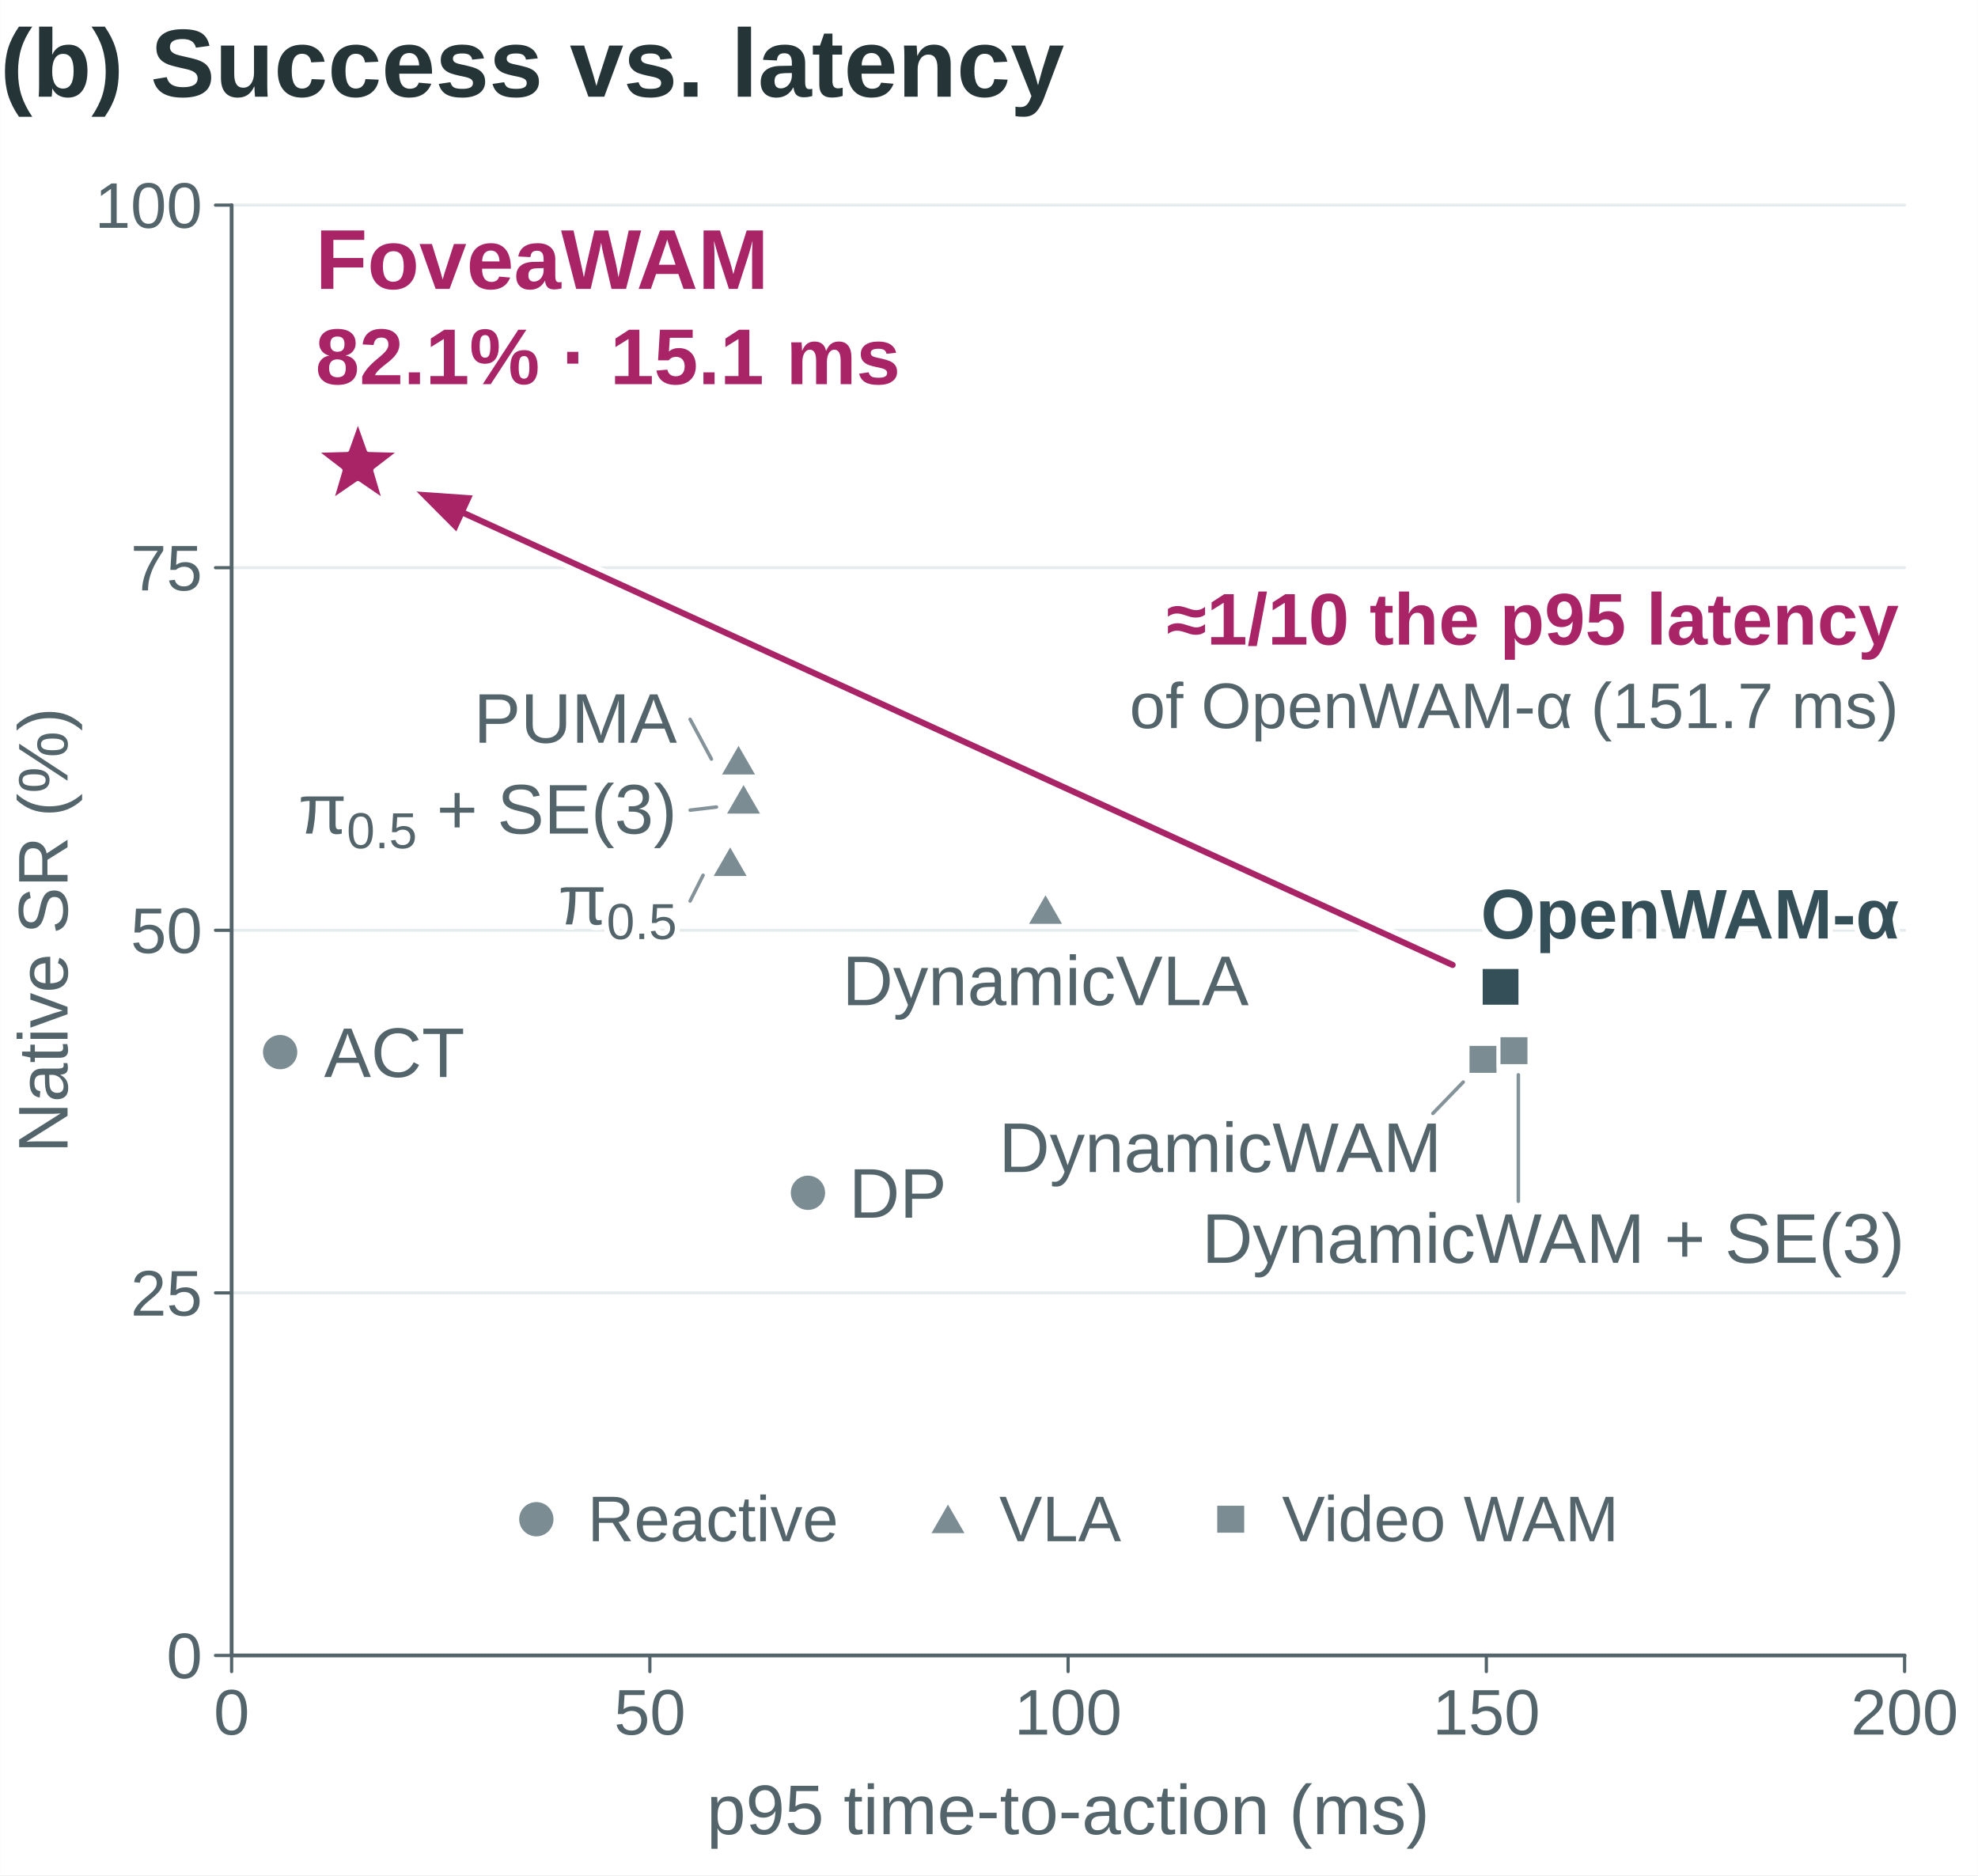
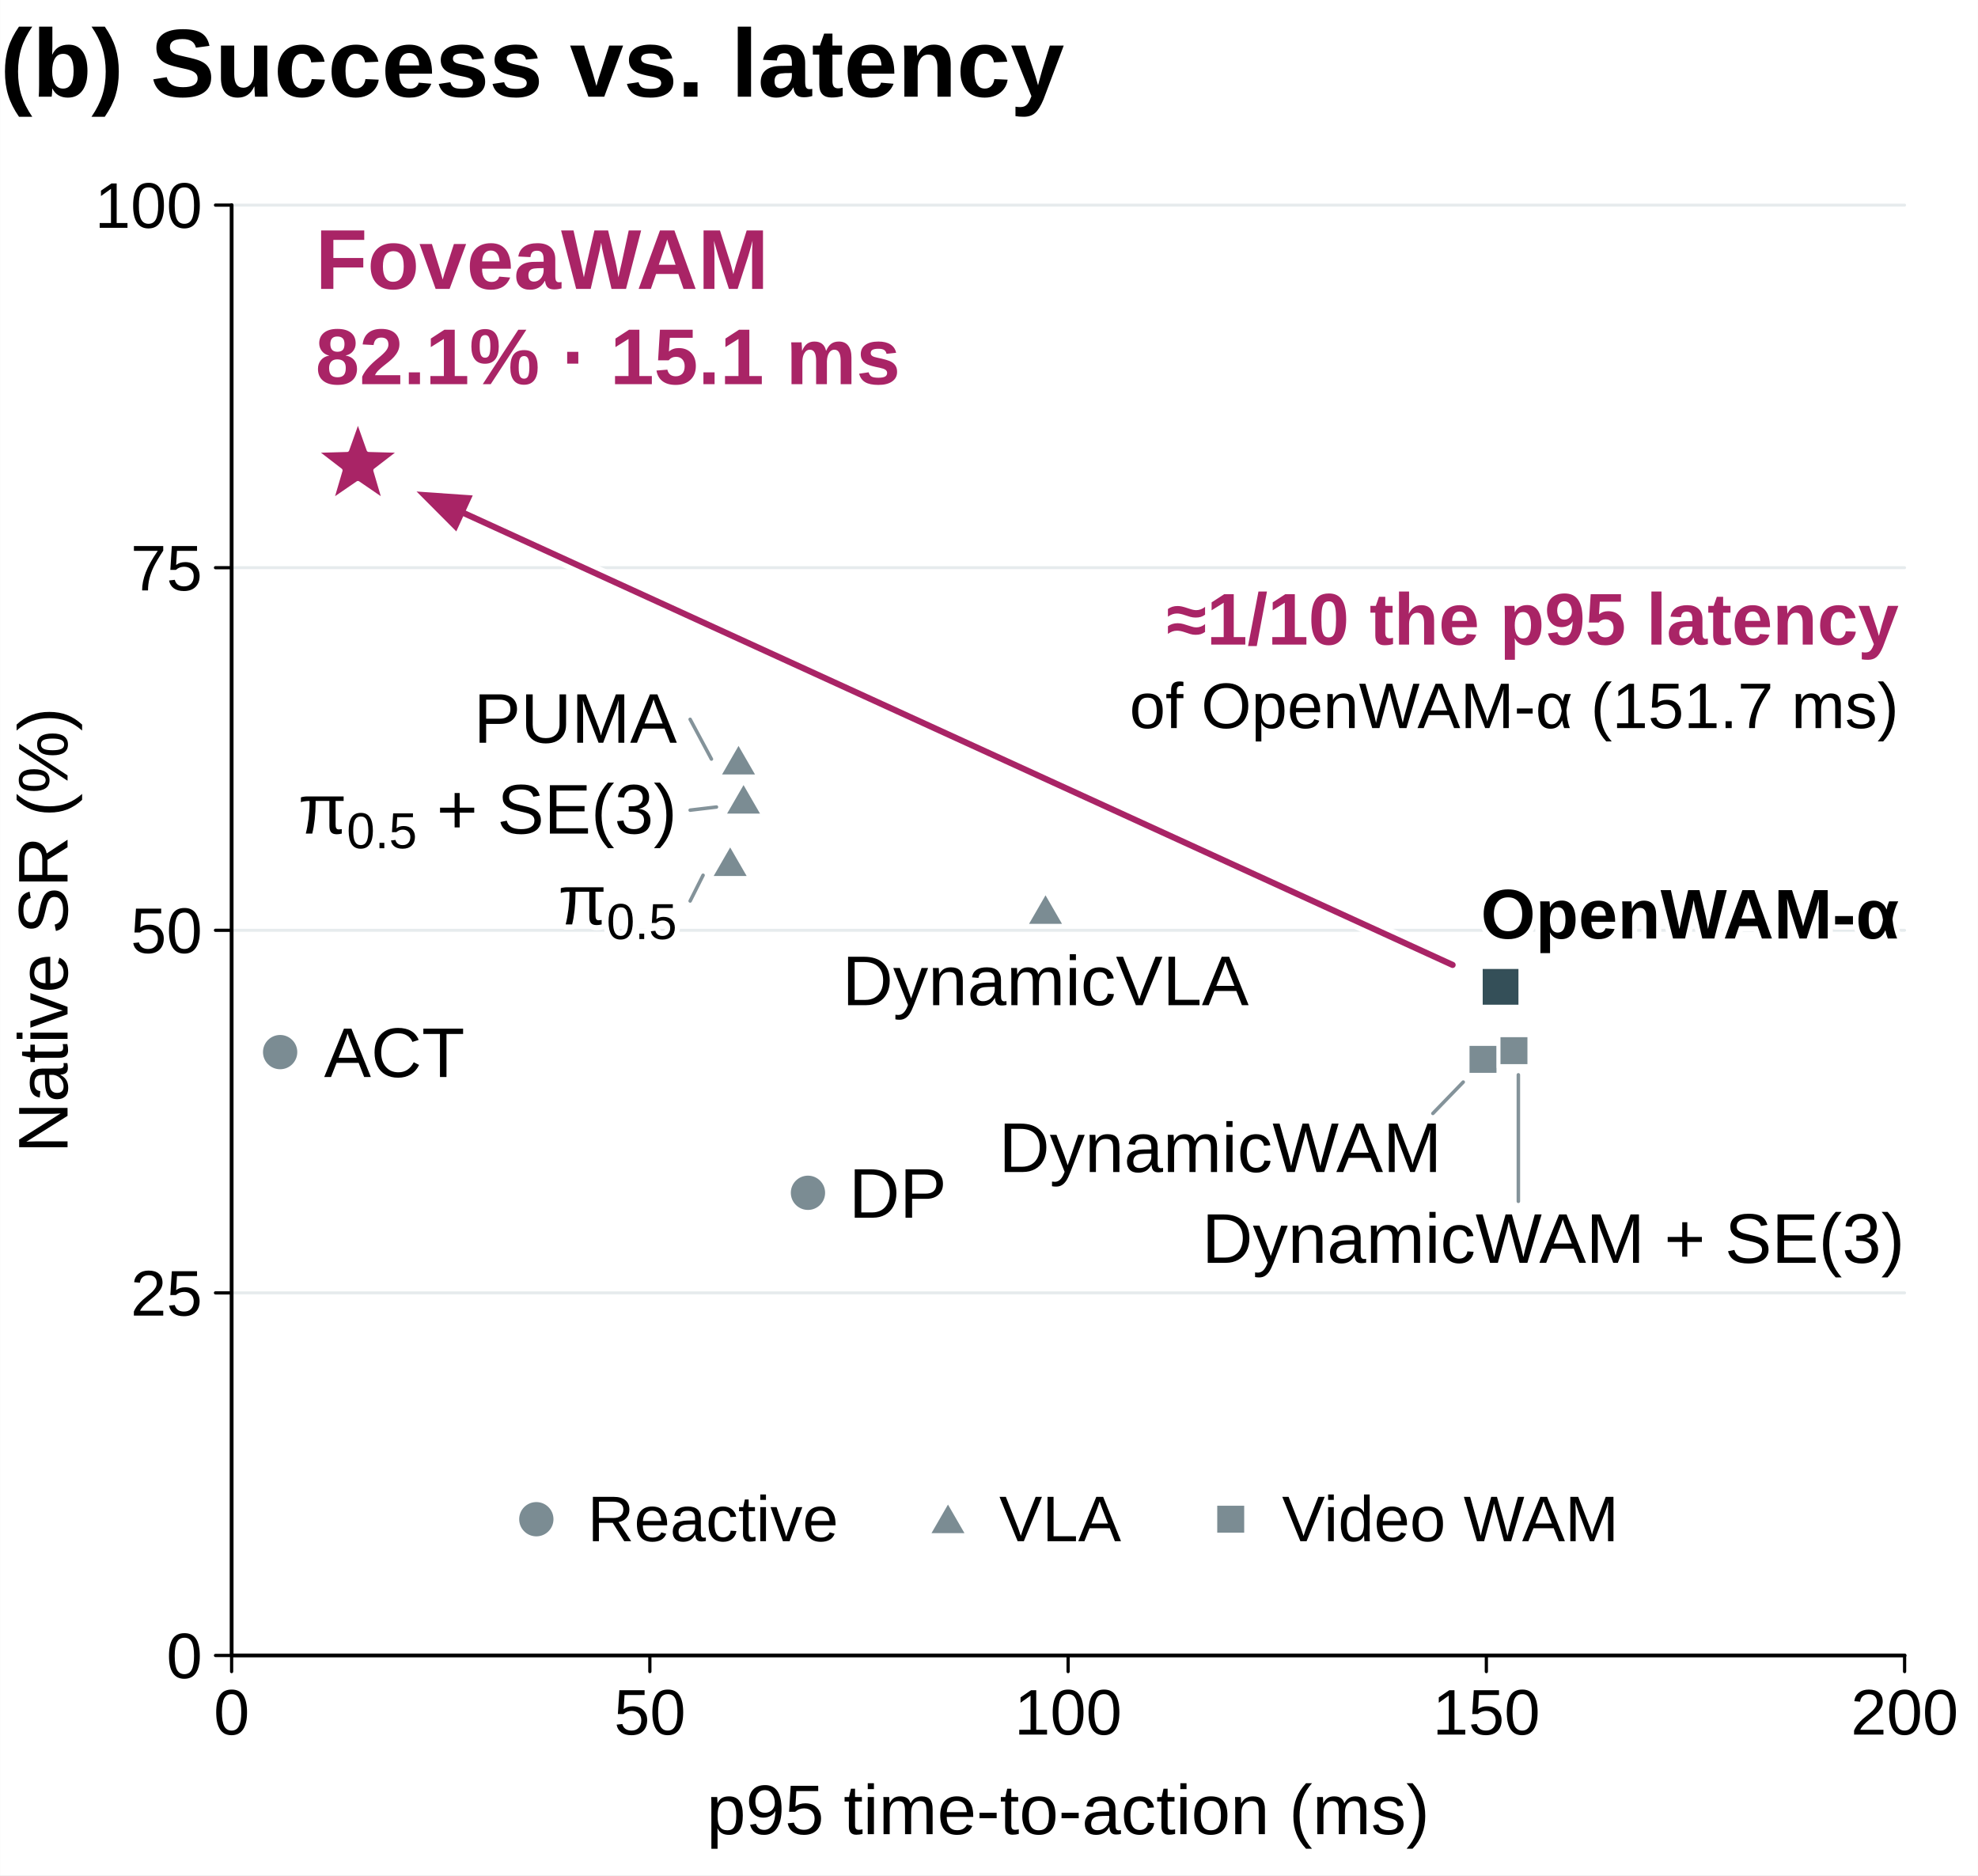
<svg xmlns="http://www.w3.org/2000/svg" width="3.25in" height="3.081in" viewBox="0 0 1350 1280" role="img" font-family="Arial">
  <rect width="1350" height="1280" fill="white" />
  <g id="B_Native_Success_Latency">
-     <text x="0.000" y="66.000" font-size="66" fill="#253436" font-weight="700" text-anchor="start">(b) Success vs. latency</text>
-     <path d="M158.000,1130.000 L147.000,1130.000" fill="none" stroke="#53656B" stroke-width="2.2" stroke-linecap="round" stroke-linejoin="round" />
-     <text x="138.000" y="1145.500" font-size="44" fill="#53656B" font-weight="400" text-anchor="end">0</text>
+     <text x="0.000" y="66.000" font-size="66" fill="#000000" font-weight="700" text-anchor="start">(b) Success vs. latency</text>
+     <path d="M158.000,1130.000 L147.000,1130.000" fill="none" stroke="#000000" stroke-width="2.2" stroke-linecap="round" stroke-linejoin="round" />
+     <text x="138.000" y="1145.500" font-size="44" fill="#000000" font-weight="400" text-anchor="end">0</text>
    <path d="M158.000,882.500 L1300.000,882.500" fill="none" stroke="#E6EBED" stroke-width="2" stroke-linecap="round" stroke-linejoin="round" />
-     <path d="M158.000,882.500 L147.000,882.500" fill="none" stroke="#53656B" stroke-width="2.2" stroke-linecap="round" stroke-linejoin="round" />
-     <text x="138.000" y="898.000" font-size="44" fill="#53656B" font-weight="400" text-anchor="end">25</text>
+     <path d="M158.000,882.500 L147.000,882.500" fill="none" stroke="#000000" stroke-width="2.2" stroke-linecap="round" stroke-linejoin="round" />
+     <text x="138.000" y="898.000" font-size="44" fill="#000000" font-weight="400" text-anchor="end">25</text>
    <path d="M158.000,635.000 L1300.000,635.000" fill="none" stroke="#E6EBED" stroke-width="2" stroke-linecap="round" stroke-linejoin="round" />
-     <path d="M158.000,635.000 L147.000,635.000" fill="none" stroke="#53656B" stroke-width="2.2" stroke-linecap="round" stroke-linejoin="round" />
-     <text x="138.000" y="650.500" font-size="44" fill="#53656B" font-weight="400" text-anchor="end">50</text>
+     <path d="M158.000,635.000 L147.000,635.000" fill="none" stroke="#000000" stroke-width="2.2" stroke-linecap="round" stroke-linejoin="round" />
+     <text x="138.000" y="650.500" font-size="44" fill="#000000" font-weight="400" text-anchor="end">50</text>
    <path d="M158.000,387.500 L1300.000,387.500" fill="none" stroke="#E6EBED" stroke-width="2" stroke-linecap="round" stroke-linejoin="round" />
-     <path d="M158.000,387.500 L147.000,387.500" fill="none" stroke="#53656B" stroke-width="2.2" stroke-linecap="round" stroke-linejoin="round" />
-     <text x="138.000" y="403.000" font-size="44" fill="#53656B" font-weight="400" text-anchor="end">75</text>
+     <path d="M158.000,387.500 L147.000,387.500" fill="none" stroke="#000000" stroke-width="2.2" stroke-linecap="round" stroke-linejoin="round" />
+     <text x="138.000" y="403.000" font-size="44" fill="#000000" font-weight="400" text-anchor="end">75</text>
    <path d="M158.000,140.000 L1300.000,140.000" fill="none" stroke="#E6EBED" stroke-width="2" stroke-linecap="round" stroke-linejoin="round" />
-     <path d="M158.000,140.000 L147.000,140.000" fill="none" stroke="#53656B" stroke-width="2.2" stroke-linecap="round" stroke-linejoin="round" />
-     <text x="138.000" y="155.500" font-size="44" fill="#53656B" font-weight="400" text-anchor="end">100</text>
-     <path d="M158.000,140.000 L158.000,1130.000 L1300.000,1130.000" fill="none" stroke="#53656B" stroke-width="2.6" stroke-linecap="round" stroke-linejoin="round" />
-     <path d="M158.000,1130.000 L158.000,1141.000" fill="none" stroke="#53656B" stroke-width="2.2" stroke-linecap="round" stroke-linejoin="round" />
-     <text x="158.000" y="1184.000" font-size="44" fill="#53656B" font-weight="400" text-anchor="middle">0</text>
-     <path d="M443.500,1130.000 L443.500,1141.000" fill="none" stroke="#53656B" stroke-width="2.2" stroke-linecap="round" stroke-linejoin="round" />
-     <text x="443.500" y="1184.000" font-size="44" fill="#53656B" font-weight="400" text-anchor="middle">50</text>
-     <path d="M729.000,1130.000 L729.000,1141.000" fill="none" stroke="#53656B" stroke-width="2.2" stroke-linecap="round" stroke-linejoin="round" />
-     <text x="729.000" y="1184.000" font-size="44" fill="#53656B" font-weight="400" text-anchor="middle">100</text>
-     <path d="M1014.500,1130.000 L1014.500,1141.000" fill="none" stroke="#53656B" stroke-width="2.2" stroke-linecap="round" stroke-linejoin="round" />
-     <text x="1014.500" y="1184.000" font-size="44" fill="#53656B" font-weight="400" text-anchor="middle">150</text>
-     <path d="M1300.000,1130.000 L1300.000,1141.000" fill="none" stroke="#53656B" stroke-width="2.2" stroke-linecap="round" stroke-linejoin="round" />
-     <text x="1300.000" y="1184.000" font-size="44" fill="#53656B" font-weight="400" text-anchor="middle">200</text>
-     <text x="46.000" y="635.000" font-size="48" fill="#53656B" font-weight="400" text-anchor="middle" transform="rotate(-90 46 635)">Native SR (%)</text>
-     <text x="729.000" y="1252.000" font-size="48" fill="#53656B" font-weight="400" text-anchor="middle">p95 time-to-action (ms)</text>
+     <path d="M158.000,140.000 L147.000,140.000" fill="none" stroke="#000000" stroke-width="2.2" stroke-linecap="round" stroke-linejoin="round" />
+     <text x="138.000" y="155.500" font-size="44" fill="#000000" font-weight="400" text-anchor="end">100</text>
+     <path d="M158.000,140.000 L158.000,1130.000 L1300.000,1130.000" fill="none" stroke="#000000" stroke-width="2.6" stroke-linecap="round" stroke-linejoin="round" />
+     <path d="M158.000,1130.000 L158.000,1141.000" fill="none" stroke="#000000" stroke-width="2.2" stroke-linecap="round" stroke-linejoin="round" />
+     <text x="158.000" y="1184.000" font-size="44" fill="#000000" font-weight="400" text-anchor="middle">0</text>
+     <path d="M443.500,1130.000 L443.500,1141.000" fill="none" stroke="#000000" stroke-width="2.2" stroke-linecap="round" stroke-linejoin="round" />
+     <text x="443.500" y="1184.000" font-size="44" fill="#000000" font-weight="400" text-anchor="middle">50</text>
+     <path d="M729.000,1130.000 L729.000,1141.000" fill="none" stroke="#000000" stroke-width="2.2" stroke-linecap="round" stroke-linejoin="round" />
+     <text x="729.000" y="1184.000" font-size="44" fill="#000000" font-weight="400" text-anchor="middle">100</text>
+     <path d="M1014.500,1130.000 L1014.500,1141.000" fill="none" stroke="#000000" stroke-width="2.2" stroke-linecap="round" stroke-linejoin="round" />
+     <text x="1014.500" y="1184.000" font-size="44" fill="#000000" font-weight="400" text-anchor="middle">150</text>
+     <path d="M1300.000,1130.000 L1300.000,1141.000" fill="none" stroke="#000000" stroke-width="2.2" stroke-linecap="round" stroke-linejoin="round" />
+     <text x="1300.000" y="1184.000" font-size="44" fill="#000000" font-weight="400" text-anchor="middle">200</text>
+     <text x="46.000" y="635.000" font-size="48" fill="#000000" font-weight="400" text-anchor="middle" transform="rotate(-90 46 635)">Native SR (%)</text>
+     <text x="729.000" y="1252.000" font-size="48" fill="#000000" font-weight="400" text-anchor="middle">p95 time-to-action (ms)</text>
    <path d="M485.526,518.140 L471.000,491.000" fill="none" stroke="#84939A" stroke-width="2.4" stroke-linecap="round" stroke-linejoin="round" />
    <path d="M488.952,550.870 L471.000,553.000" fill="none" stroke="#84939A" stroke-width="2.4" stroke-linecap="round" stroke-linejoin="round" />
    <path d="M479.816,597.440 L471.000,615.000" fill="none" stroke="#84939A" stroke-width="2.4" stroke-linecap="round" stroke-linejoin="round" />
    <path d="M998.716,738.610 L978.000,760.000" fill="none" stroke="#84939A" stroke-width="2.4" stroke-linecap="round" stroke-linejoin="round" />
    <path d="M1036.343,733.670 L1036.343,820.000" fill="none" stroke="#84939A" stroke-width="2.4" stroke-linecap="round" stroke-linejoin="round" />
    <path d="M991.463,658.648 L284.241,335.496" fill="none" stroke="white" stroke-width="11" stroke-linecap="round" stroke-linejoin="round" />
    <path d="M991.463,658.648 L313.347,348.796" fill="none" stroke="#A92466" stroke-width="4.2" stroke-linecap="round" stroke-linejoin="round" />
    <path d="M284.241,335.496 L322.595,338.179 L311.374,362.737 Z" fill="#A92466" stroke="#A92466" stroke-width="0" stroke-linecap="round" stroke-linejoin="round" />
    <text x="1296.000" y="440.000" font-size="50" fill="#A92466" font-weight="700" text-anchor="end">≈1/10 the p95 latency</text>
-     <text x="1296.000" y="497.000" font-size="44" fill="#53656B" font-weight="400" text-anchor="end">of OpenWAM-α (151.7 ms)</text>
+     <text x="1296.000" y="497.000" font-size="44" fill="#000000" font-weight="400" text-anchor="end">of OpenWAM-α (151.7 ms)</text>
    <circle cx="191.118" cy="718.160" r="13" fill="#7B8C93" stroke="white" stroke-width="2.6" />
-     <text x="221.118" y="735.160" font-size="48" fill="#53656B" font-weight="400" text-anchor="start">ACT</text>
+     <text x="221.118" y="735.160" font-size="48" fill="#000000" font-weight="400" text-anchor="start">ACT</text>
    <circle cx="551.419" cy="814.190" r="13" fill="#7B8C93" stroke="white" stroke-width="2.6" />
-     <text x="579.419" y="831.190" font-size="48" fill="#53656B" font-weight="400" text-anchor="start">DP</text>
+     <text x="579.419" y="831.190" font-size="48" fill="#000000" font-weight="400" text-anchor="start">DP</text>
    <path d="M498.316,575.852 L511.816,599.234 L484.816,599.234 Z" fill="#7B8C93" stroke="white" stroke-width="2.6" stroke-linecap="round" stroke-linejoin="round" />
-     <text x="462.000" y="631.000" font-size="48" fill="#53656B" font-weight="400" text-anchor="end" paint-order="stroke" stroke="white" stroke-width="7" stroke-linejoin="round">π<tspan font-size="72%" baseline-shift="-10">0.5</tspan>
+     <text x="462.000" y="631.000" font-size="48" fill="#000000" font-weight="400" text-anchor="end" paint-order="stroke" stroke="white" stroke-width="7" stroke-linejoin="round">π<tspan font-size="72%" baseline-shift="-10">0.5</tspan>
    </text>
    <path d="M507.452,533.282 L520.952,556.664 L493.952,556.664 Z" fill="#7B8C93" stroke="white" stroke-width="2.6" stroke-linecap="round" stroke-linejoin="round" />
-     <text x="462.000" y="569.000" font-size="48" fill="#53656B" font-weight="400" text-anchor="end">π<tspan font-size="72%" baseline-shift="-10">0.5</tspan> + SE(3)</text>
+     <text x="462.000" y="569.000" font-size="48" fill="#000000" font-weight="400" text-anchor="end">π<tspan font-size="72%" baseline-shift="-10">0.5</tspan> + SE(3)</text>
    <path d="M713.583,608.522 L727.083,631.904 L700.083,631.904 Z" fill="#7B8C93" stroke="white" stroke-width="2.6" stroke-linecap="round" stroke-linejoin="round" />
-     <text x="713.583" y="686.110" font-size="48" fill="#53656B" font-weight="400" text-anchor="middle">DynamicVLA</text>
+     <text x="713.583" y="686.110" font-size="48" fill="#000000" font-weight="400" text-anchor="middle">DynamicVLA</text>
    <path d="M504.026,506.552 L517.526,529.934 L490.526,529.934 Z" fill="#7B8C93" stroke="white" stroke-width="2.6" stroke-linecap="round" stroke-linejoin="round" />
-     <text x="462.000" y="507.000" font-size="48" fill="#53656B" font-weight="400" text-anchor="end">PUMA</text>
+     <text x="462.000" y="507.000" font-size="48" fill="#000000" font-weight="400" text-anchor="end">PUMA</text>
    <rect x="1010.707" y="660.110" width="27.0" height="27.0" fill="#344F58" stroke="white" stroke-width="2.6" />
-     <text x="1010.707" y="640.610" font-size="48" fill="#344F58" font-weight="700" text-anchor="start" paint-order="stroke" stroke="white" stroke-width="7" stroke-linejoin="round">OpenWAM-α</text>
+     <text x="1010.707" y="640.610" font-size="48" fill="#000000" font-weight="700" text-anchor="start" paint-order="stroke" stroke="white" stroke-width="7" stroke-linejoin="round">OpenWAM-α</text>
    <rect x="1001.716" y="712.610" width="21.0" height="21.0" fill="#7B8C93" stroke="white" stroke-width="2.6" />
-     <text x="984.000" y="800.000" font-size="48" fill="#53656B" font-weight="400" text-anchor="end">DynamicWAM</text>
+     <text x="984.000" y="800.000" font-size="48" fill="#000000" font-weight="400" text-anchor="end">DynamicWAM</text>
    <rect x="1022.843" y="706.670" width="21.0" height="21.0" fill="#7B8C93" stroke="white" stroke-width="2.6" />
-     <text x="1300.000" y="862.000" font-size="48" fill="#53656B" font-weight="400" text-anchor="end">DynamicWAM + SE(3)</text>
+     <text x="1300.000" y="862.000" font-size="48" fill="#000000" font-weight="400" text-anchor="end">DynamicWAM + SE(3)</text>
    <path d="M244.221,286.210 L251.627,307.016 L273.704,307.630 L256.204,321.104 L262.442,342.290 L244.221,329.810 L226.000,342.290 L232.238,321.104 L214.738,307.630 L236.815,307.016 Z" fill="#A92466" stroke="white" stroke-width="3" stroke-linecap="round" stroke-linejoin="round" />
    <text x="215.221" y="197.210" font-size="58" fill="#A92466" font-weight="700" text-anchor="start">FoveaWAM</text>
    <text x="215.221" y="262.210" font-size="54" fill="#A92466" font-weight="700" text-anchor="start">82.1% · 15.1 ms</text>
    <circle cx="366.000" cy="1037.000" r="13" fill="#7B8C93" stroke="white" stroke-width="2.6" />
-     <text x="401.000" y="1052.000" font-size="44" fill="#53656B" font-weight="400" text-anchor="start">Reactive</text>
+     <text x="401.000" y="1052.000" font-size="44" fill="#000000" font-weight="400" text-anchor="start">Reactive</text>
    <path d="M647.000,1024.412 L660.500,1047.794 L633.500,1047.794 Z" fill="#7B8C93" stroke="white" stroke-width="2.6" stroke-linecap="round" stroke-linejoin="round" />
-     <text x="682.000" y="1052.000" font-size="44" fill="#53656B" font-weight="400" text-anchor="start">VLA</text>
+     <text x="682.000" y="1052.000" font-size="44" fill="#000000" font-weight="400" text-anchor="start">VLA</text>
    <rect x="829.500" y="1026.500" width="21.0" height="21.0" fill="#7B8C93" stroke="white" stroke-width="2.6" />
-     <text x="875.000" y="1052.000" font-size="44" fill="#53656B" font-weight="400" text-anchor="start">Video WAM</text>
+     <text x="875.000" y="1052.000" font-size="44" fill="#000000" font-weight="400" text-anchor="start">Video WAM</text>
  </g>
</svg>
